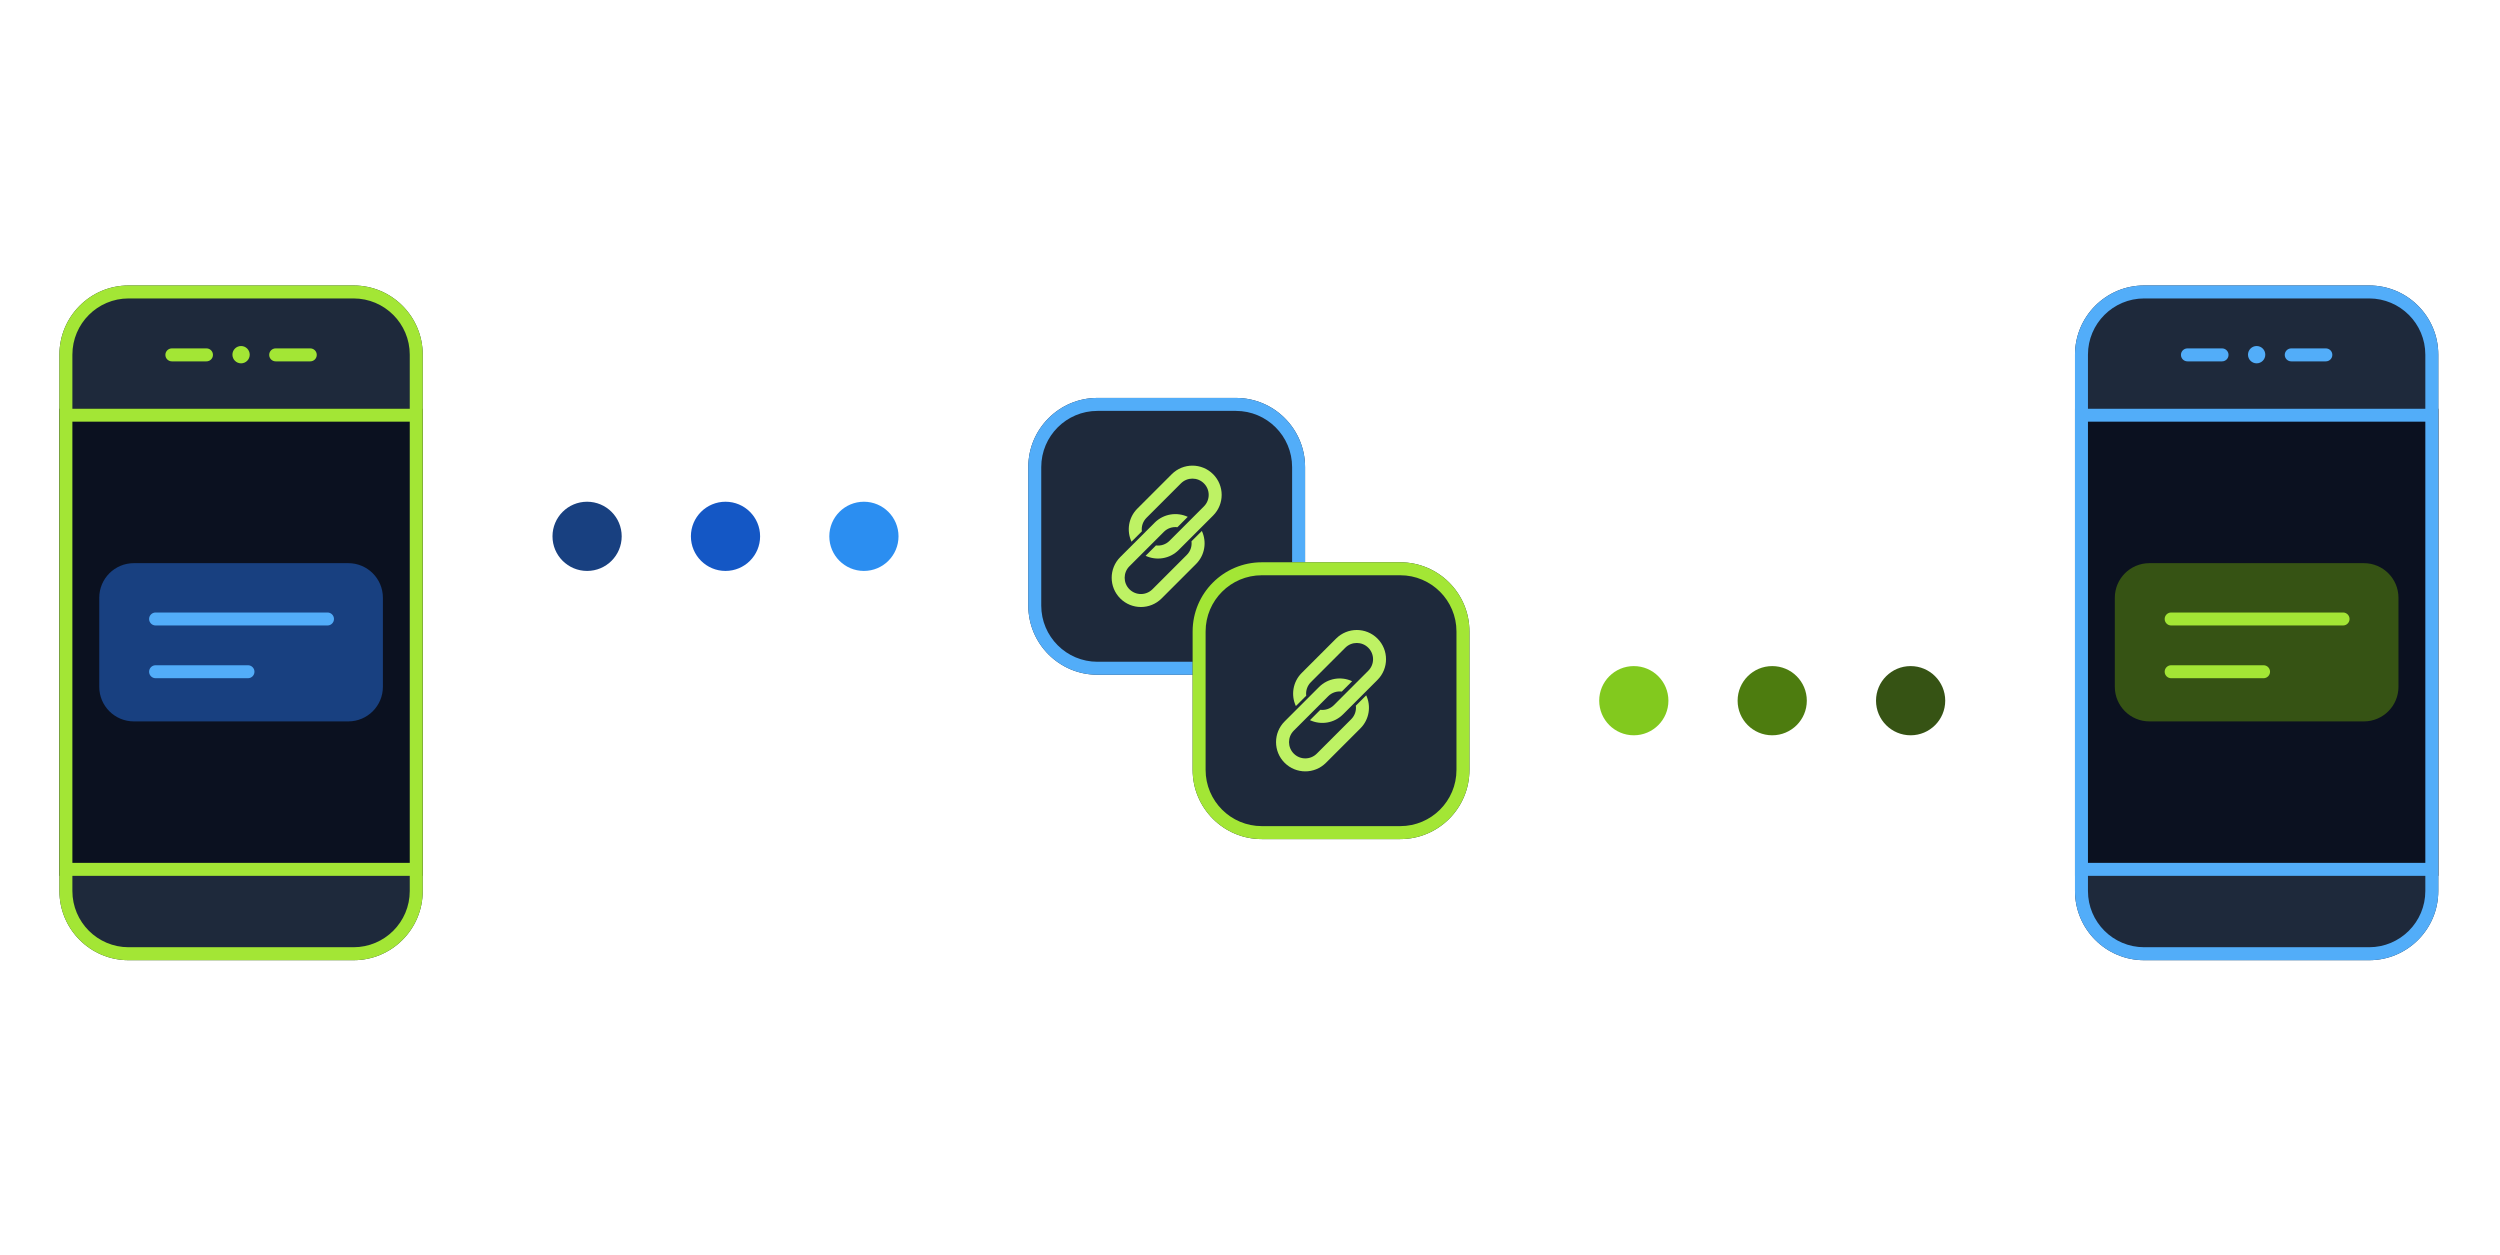
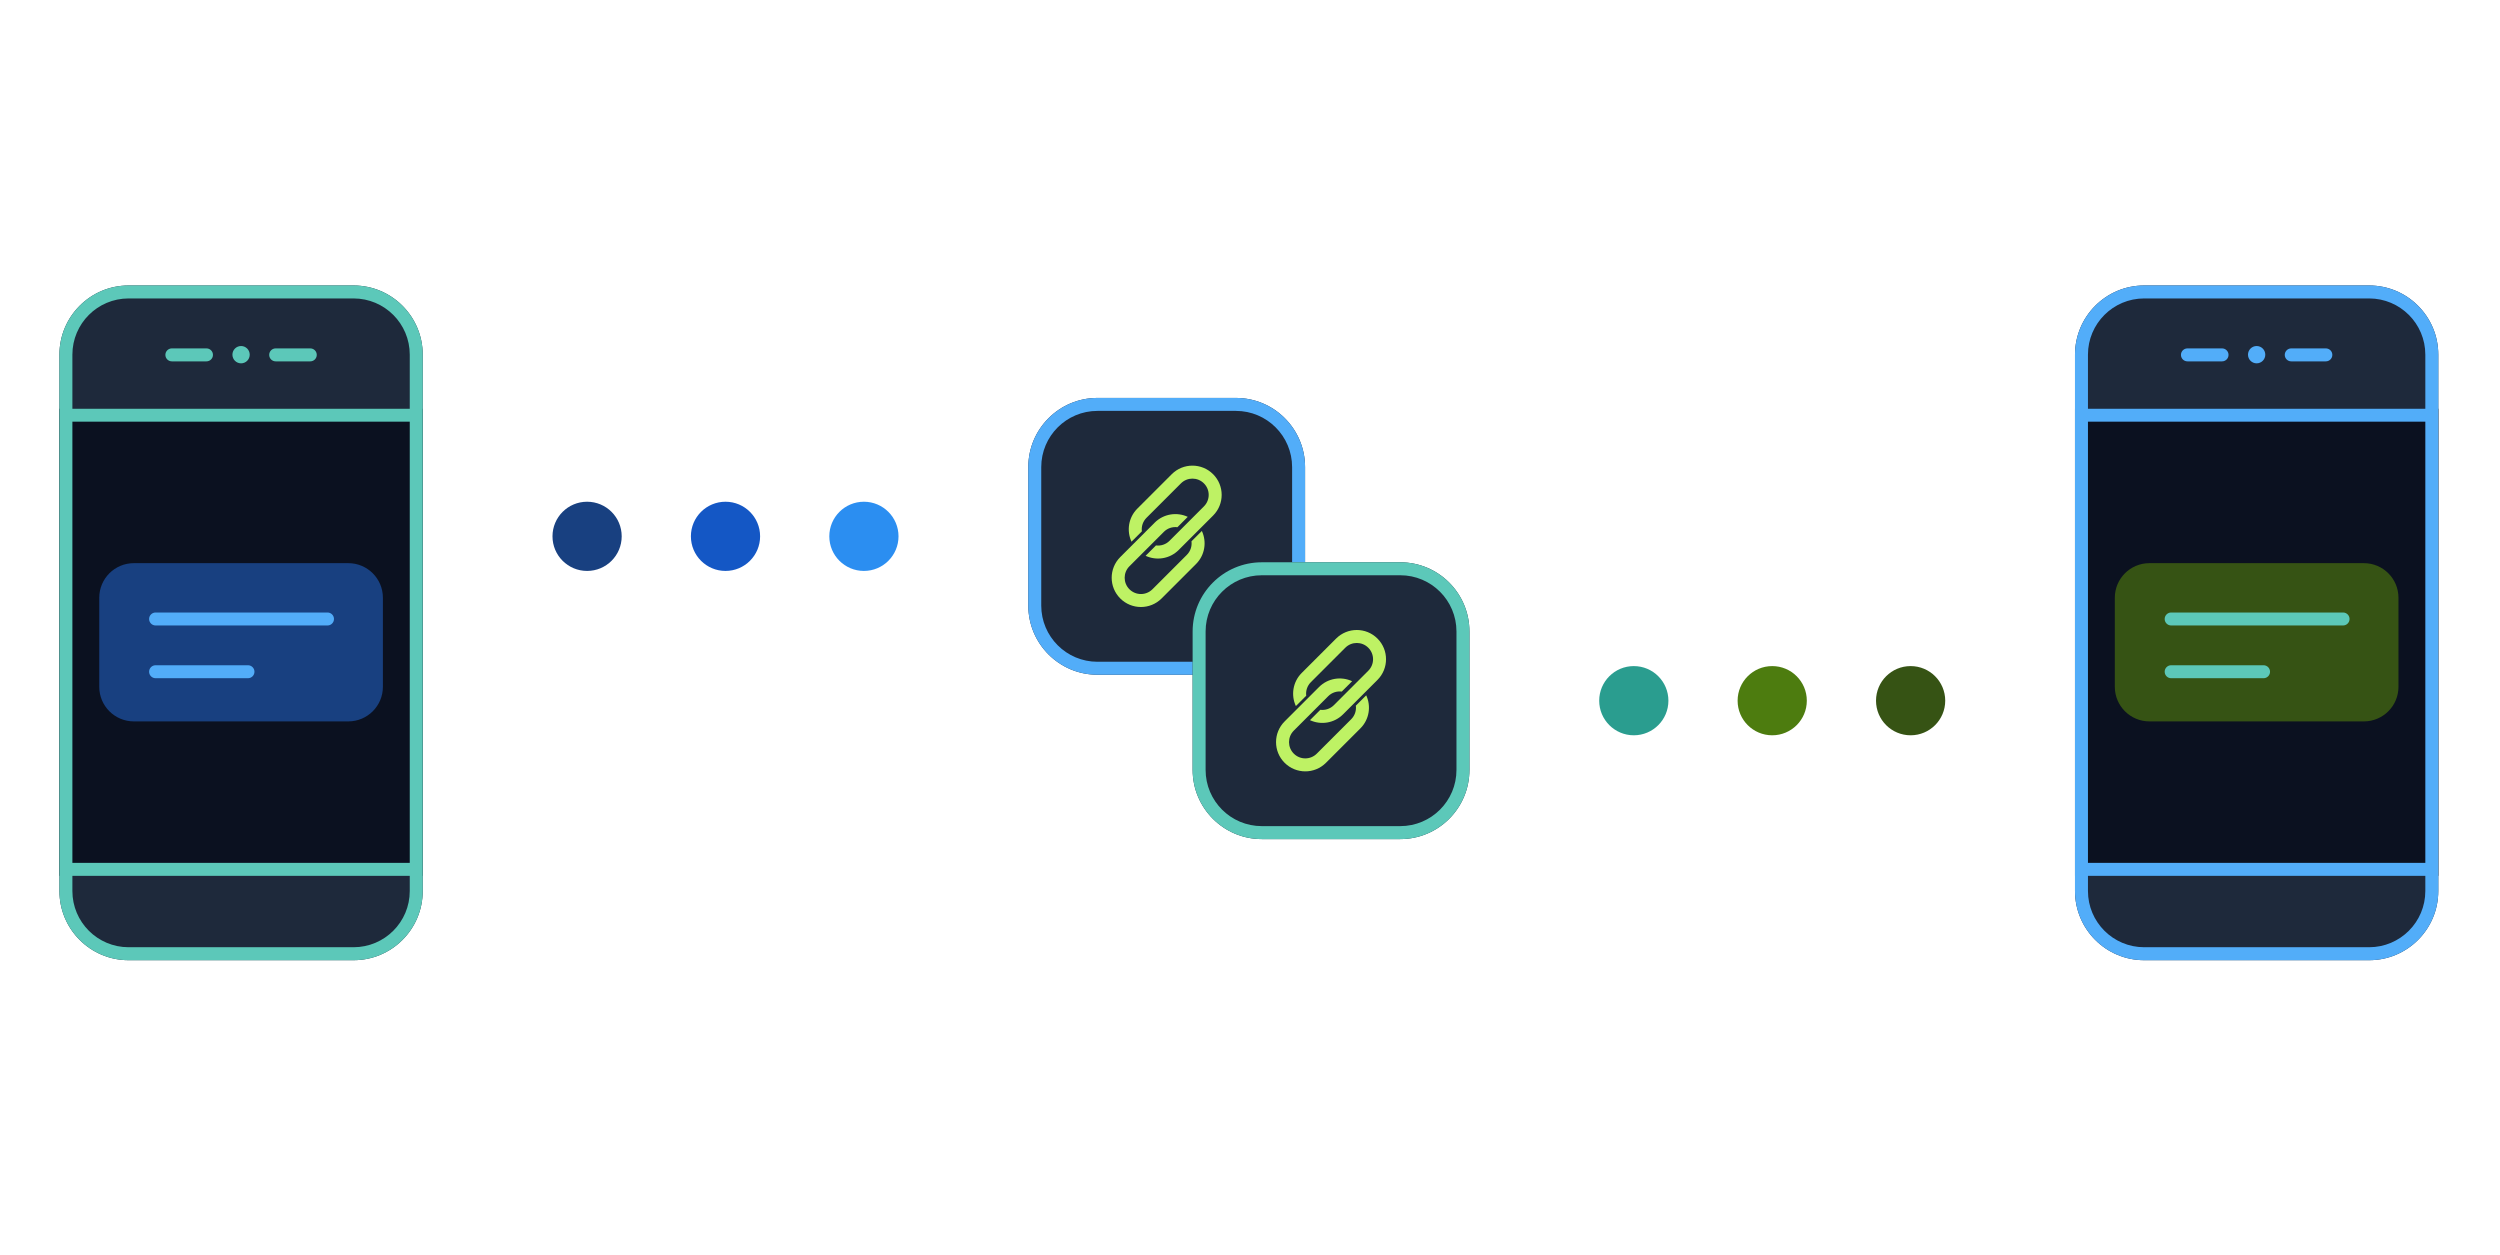
<svg xmlns="http://www.w3.org/2000/svg" width="289" height="145" viewBox="0 0 289 145" fill="none">
  <path d="M48.868 41C48.868 36.582 45.286 33 40.868 33H14.868C10.45 33 6.868 36.582 6.868 41V103C6.868 107.418 10.45 111 14.868 111H40.868C45.286 111 48.868 107.418 48.868 103V41Z" fill="#1E293B" />
  <path d="M48.868 47.248H6.868V101.248H48.868V47.248Z" fill="#0B1120" />
  <path d="M11.474 69.101C11.474 66.891 13.264 65.101 15.474 65.101H40.263C42.472 65.101 44.263 66.891 44.263 69.101V79.394C44.263 81.603 42.472 83.394 40.263 83.394H15.474C13.264 83.394 11.474 81.603 11.474 79.394V69.101Z" fill="#184080" />
  <path fill-rule="evenodd" clip-rule="evenodd" d="M17.236 71.555C17.236 71.141 17.572 70.805 17.986 70.805H37.858C38.273 70.805 38.608 71.141 38.608 71.555C38.608 71.969 38.273 72.305 37.858 72.305H17.986C17.572 72.305 17.236 71.969 17.236 71.555Z" fill="#52ADF9" />
  <path fill-rule="evenodd" clip-rule="evenodd" d="M17.236 77.652C17.236 77.238 17.572 76.902 17.986 76.902H28.666C29.08 76.902 29.416 77.238 29.416 77.652C29.416 78.067 29.08 78.402 28.666 78.402H17.986C17.572 78.402 17.236 78.067 17.236 77.652Z" fill="#52ADF9" />
-   <path d="M27.868 42.002C27.316 42.002 26.868 41.554 26.868 41.001C26.868 40.448 27.316 40 27.868 40C28.42 40 28.868 40.448 28.868 41.001C28.868 41.554 28.42 42.002 27.868 42.002Z" fill="#A3E635" />
-   <path d="M19.118 41.024C19.118 40.61 19.454 40.274 19.868 40.274H23.868C24.282 40.274 24.618 40.61 24.618 41.024C24.618 41.439 24.282 41.774 23.868 41.774H19.868C19.454 41.774 19.118 41.439 19.118 41.024Z" fill="#A3E635" />
-   <path d="M31.868 40.274C31.454 40.274 31.118 40.61 31.118 41.024C31.118 41.439 31.454 41.774 31.868 41.774H35.868C36.282 41.774 36.618 41.439 36.618 41.024C36.618 40.61 36.282 40.274 35.868 40.274H31.868Z" fill="#A3E635" />
-   <path fill-rule="evenodd" clip-rule="evenodd" d="M48.868 41V103C48.868 107.418 45.286 111 40.868 111H14.868C10.45 111 6.868 107.418 6.868 103V41C6.868 36.582 10.45 33 14.868 33H40.868C45.286 33 48.868 36.582 48.868 41ZM14.868 34.5H40.868C44.458 34.5 47.368 37.41 47.368 41V47.248H8.368V41C8.368 37.41 11.278 34.5 14.868 34.5ZM47.368 48.748V99.748H8.368V48.748H47.368ZM47.368 103V101.248H8.368V103C8.368 106.59 11.278 109.5 14.868 109.5H40.868C44.458 109.5 47.368 106.59 47.368 103Z" fill="#A3E635" />
+   <path d="M27.868 42.002C27.316 42.002 26.868 41.554 26.868 41.001C26.868 40.448 27.316 40 27.868 40C28.42 40 28.868 40.448 28.868 41.001C28.868 41.554 28.42 42.002 27.868 42.002Z" fill="#5CC8B9" />
+   <path d="M19.118 41.024C19.118 40.61 19.454 40.274 19.868 40.274H23.868C24.282 40.274 24.618 40.61 24.618 41.024C24.618 41.439 24.282 41.774 23.868 41.774H19.868C19.454 41.774 19.118 41.439 19.118 41.024Z" fill="#5CC8B9" />
+   <path d="M31.868 40.274C31.454 40.274 31.118 40.61 31.118 41.024C31.118 41.439 31.454 41.774 31.868 41.774H35.868C36.282 41.774 36.618 41.439 36.618 41.024C36.618 40.61 36.282 40.274 35.868 40.274H31.868Z" fill="#5CC8B9" />
+   <path fill-rule="evenodd" clip-rule="evenodd" d="M48.868 41V103C48.868 107.418 45.286 111 40.868 111H14.868C10.45 111 6.868 107.418 6.868 103V41C6.868 36.582 10.45 33 14.868 33H40.868C45.286 33 48.868 36.582 48.868 41ZM14.868 34.5H40.868C44.458 34.5 47.368 37.41 47.368 41V47.248H8.368V41C8.368 37.41 11.278 34.5 14.868 34.5ZM47.368 48.748V99.748H8.368V48.748H47.368ZM47.368 103V101.248H8.368V103C8.368 106.59 11.278 109.5 14.868 109.5H40.868C44.458 109.5 47.368 106.59 47.368 103Z" fill="#5CC8B9" />
  <path d="M281.868 41C281.868 36.582 278.286 33 273.868 33H247.868C243.45 33 239.868 36.582 239.868 41V103C239.868 107.418 243.45 111 247.868 111H273.868C278.286 111 281.868 107.418 281.868 103V41Z" fill="#1E293B" />
  <path d="M281.868 47.248H239.868V101.248H281.868V47.248Z" fill="#0B1120" />
  <path d="M244.473 69.101C244.473 66.891 246.264 65.101 248.473 65.101H273.263C275.472 65.101 277.263 66.891 277.263 69.101V79.394C277.263 81.603 275.472 83.394 273.263 83.394H248.473C246.264 83.394 244.473 81.603 244.473 79.394V69.101Z" fill="#365314" />
-   <path fill-rule="evenodd" clip-rule="evenodd" d="M250.236 71.555C250.236 71.141 250.572 70.805 250.986 70.805H270.858C271.273 70.805 271.608 71.141 271.608 71.555C271.608 71.969 271.273 72.305 270.858 72.305H250.986C250.572 72.305 250.236 71.969 250.236 71.555Z" fill="#A3E635" />
-   <path fill-rule="evenodd" clip-rule="evenodd" d="M250.236 77.652C250.236 77.238 250.572 76.902 250.986 76.902H261.666C262.08 76.902 262.416 77.238 262.416 77.652C262.416 78.067 262.08 78.402 261.666 78.402H250.986C250.572 78.402 250.236 78.067 250.236 77.652Z" fill="#A3E635" />
+   <path fill-rule="evenodd" clip-rule="evenodd" d="M250.236 71.555C250.236 71.141 250.572 70.805 250.986 70.805H270.858C271.273 70.805 271.608 71.141 271.608 71.555C271.608 71.969 271.273 72.305 270.858 72.305H250.986C250.572 72.305 250.236 71.969 250.236 71.555Z" fill="#5CC8B9" />
+   <path fill-rule="evenodd" clip-rule="evenodd" d="M250.236 77.652C250.236 77.238 250.572 76.902 250.986 76.902H261.666C262.08 76.902 262.416 77.238 262.416 77.652C262.416 78.067 262.08 78.402 261.666 78.402H250.986C250.572 78.402 250.236 78.067 250.236 77.652Z" fill="#5CC8B9" />
  <path d="M260.868 42.002C260.316 42.002 259.868 41.554 259.868 41.001C259.868 40.448 260.316 40 260.868 40C261.42 40 261.868 40.448 261.868 41.001C261.868 41.554 261.42 42.002 260.868 42.002Z" fill="#52ADF9" />
  <path d="M252.118 41.024C252.118 40.61 252.454 40.274 252.868 40.274H256.868C257.282 40.274 257.618 40.61 257.618 41.024C257.618 41.439 257.282 41.774 256.868 41.774H252.868C252.454 41.774 252.118 41.439 252.118 41.024Z" fill="#52ADF9" />
  <path d="M264.868 40.274C264.454 40.274 264.118 40.61 264.118 41.024C264.118 41.439 264.454 41.774 264.868 41.774H268.868C269.282 41.774 269.618 41.439 269.618 41.024C269.618 40.61 269.282 40.274 268.868 40.274H264.868Z" fill="#52ADF9" />
  <path fill-rule="evenodd" clip-rule="evenodd" d="M281.868 41V103C281.868 107.418 278.286 111 273.868 111H247.868C243.45 111 239.868 107.418 239.868 103V41C239.868 36.582 243.45 33 247.868 33H273.868C278.286 33 281.868 36.582 281.868 41ZM247.868 34.5H273.868C277.458 34.5 280.368 37.41 280.368 41V47.248H241.368V41C241.368 37.41 244.278 34.5 247.868 34.5ZM280.368 48.748V99.748H241.368V48.748H280.368ZM280.368 103V101.248H241.368V103C241.368 106.59 244.278 109.5 247.868 109.5H273.868C277.458 109.5 280.368 106.59 280.368 103Z" fill="#52ADF9" />
  <path d="M150.868 54C150.868 49.582 147.286 46 142.868 46H126.868C122.45 46 118.868 49.582 118.868 54V70C118.868 74.418 122.45 78 126.868 78H142.868C147.286 78 150.868 74.418 150.868 70V54Z" fill="#1E293B" />
  <path fill-rule="evenodd" clip-rule="evenodd" d="M126.868 47.5H142.868C146.458 47.5 149.368 50.41 149.368 54V70C149.368 73.59 146.458 76.5 142.868 76.5H126.868C123.278 76.5 120.368 73.59 120.368 70V54C120.368 50.41 123.278 47.5 126.868 47.5ZM142.868 46C147.286 46 150.868 49.582 150.868 54V70C150.868 74.418 147.286 78 142.868 78H126.868C122.45 78 118.868 74.418 118.868 70V54C118.868 49.582 122.45 46 126.868 46H142.868Z" fill="#52ADF9" />
  <path fill-rule="evenodd" clip-rule="evenodd" d="M138.934 61.378C139.519 62.63 139.295 64.167 138.261 65.201L134.282 69.18C132.962 70.5 130.822 70.5 129.501 69.18C128.181 67.86 128.181 65.719 129.501 64.399L133.48 60.42C134.515 59.386 136.052 59.162 137.305 59.748L136.108 60.945C135.551 60.875 134.969 61.053 134.541 61.481L130.562 65.46C129.828 66.194 129.828 67.385 130.562 68.119C131.296 68.854 132.487 68.854 133.222 68.119L137.2 64.141C137.628 63.713 137.806 63.131 137.736 62.575L138.934 61.378Z" fill="#BEF264" />
  <path fill-rule="evenodd" clip-rule="evenodd" d="M132.432 64.25C133.684 64.836 135.222 64.612 136.256 63.578L140.235 59.599C141.555 58.279 141.555 56.139 140.235 54.818C138.915 53.498 136.774 53.498 135.454 54.818L131.475 58.797C130.441 59.831 130.217 61.369 130.803 62.621L132 61.424C131.93 60.867 132.109 60.285 132.536 59.858L136.515 55.879C137.249 55.145 138.44 55.145 139.174 55.879C139.909 56.613 139.909 57.804 139.174 58.538L135.196 62.517C134.768 62.945 134.186 63.124 133.629 63.053L132.432 64.25Z" fill="#BEF264" />
  <path d="M169.868 73C169.868 68.582 166.286 65 161.868 65H145.868C141.45 65 137.868 68.582 137.868 73V89C137.868 93.418 141.45 97 145.868 97H161.868C166.286 97 169.868 93.418 169.868 89V73Z" fill="#1E293B" />
-   <path fill-rule="evenodd" clip-rule="evenodd" d="M145.868 66.5H161.868C165.458 66.5 168.368 69.41 168.368 73V89C168.368 92.59 165.458 95.5 161.868 95.5H145.868C142.278 95.5 139.368 92.59 139.368 89V73C139.368 69.41 142.278 66.5 145.868 66.5ZM161.868 65C166.286 65 169.868 68.582 169.868 73V89C169.868 93.418 166.286 97 161.868 97H145.868C141.45 97 137.868 93.418 137.868 89V73C137.868 68.582 141.45 65 145.868 65H161.868Z" fill="#A3E635" />
+   <path fill-rule="evenodd" clip-rule="evenodd" d="M145.868 66.5H161.868C165.458 66.5 168.368 69.41 168.368 73V89C168.368 92.59 165.458 95.5 161.868 95.5H145.868C142.278 95.5 139.368 92.59 139.368 89V73C139.368 69.41 142.278 66.5 145.868 66.5ZM161.868 65C166.286 65 169.868 68.582 169.868 73V89C169.868 93.418 166.286 97 161.868 97H145.868C141.45 97 137.868 93.418 137.868 89V73C137.868 68.582 141.45 65 145.868 65H161.868Z" fill="#5CC8B9" />
  <path fill-rule="evenodd" clip-rule="evenodd" d="M157.934 80.378C158.519 81.63 158.295 83.167 157.261 84.201L153.282 88.18C151.962 89.5 149.822 89.5 148.501 88.18C147.181 86.86 147.181 84.719 148.501 83.399L152.48 79.42C153.515 78.386 155.052 78.162 156.305 78.749L155.108 79.945C154.551 79.875 153.969 80.053 153.541 80.481L149.562 84.46C148.828 85.194 148.828 86.385 149.562 87.119C150.296 87.854 151.487 87.854 152.222 87.119L156.2 83.141C156.628 82.713 156.806 82.131 156.736 81.575L157.934 80.378Z" fill="#BEF264" />
  <path fill-rule="evenodd" clip-rule="evenodd" d="M151.432 83.25C152.684 83.836 154.222 83.612 155.256 82.578L159.235 78.599C160.555 77.279 160.555 75.138 159.235 73.818C157.915 72.498 155.774 72.498 154.454 73.818L150.475 77.797C149.441 78.831 149.217 80.369 149.803 81.621L151 80.424C150.93 79.867 151.109 79.285 151.536 78.858L155.515 74.879C156.249 74.144 157.44 74.144 158.174 74.879C158.909 75.613 158.909 76.804 158.174 77.538L154.196 81.517C153.768 81.945 153.186 82.124 152.629 82.053L151.432 83.25Z" fill="#BEF264" />
  <path d="M87.868 62C87.868 64.209 86.077 66 83.868 66C81.659 66 79.868 64.209 79.868 62C79.868 59.791 81.659 58 83.868 58C86.077 58 87.868 59.791 87.868 62Z" fill="#1457C5" />
  <path d="M103.868 62C103.868 64.209 102.077 66 99.868 66C97.659 66 95.868 64.209 95.868 62C95.868 59.791 97.659 58 99.868 58C102.077 58 103.868 59.791 103.868 62Z" fill="#2B8EF1" />
  <path d="M71.868 62C71.868 64.209 70.077 66 67.868 66C65.659 66 63.868 64.209 63.868 62C63.868 59.791 65.659 58 67.868 58C70.077 58 71.868 59.791 71.868 62Z" fill="#184080" />
  <path d="M200.868 81C200.868 78.791 202.659 77 204.868 77C207.077 77 208.868 78.791 208.868 81C208.868 83.209 207.077 85 204.868 85C202.659 85 200.868 83.209 200.868 81Z" fill="#4D7C0F" />
-   <path d="M184.868 81C184.868 78.791 186.659 77 188.868 77C191.077 77 192.868 78.791 192.868 81C192.868 83.209 191.077 85 188.868 85C186.659 85 184.868 83.209 184.868 81Z" fill="#82C91E" />
+   <path d="M184.868 81C184.868 78.791 186.659 77 188.868 77C191.077 77 192.868 78.791 192.868 81C192.868 83.209 191.077 85 188.868 85C186.659 85 184.868 83.209 184.868 81Z" fill="#2A9D8F" />
  <path d="M216.868 81C216.868 78.791 218.659 77 220.868 77C223.077 77 224.868 78.791 224.868 81C224.868 83.209 223.077 85 220.868 85C218.659 85 216.868 83.209 216.868 81Z" fill="#365314" />
</svg>
